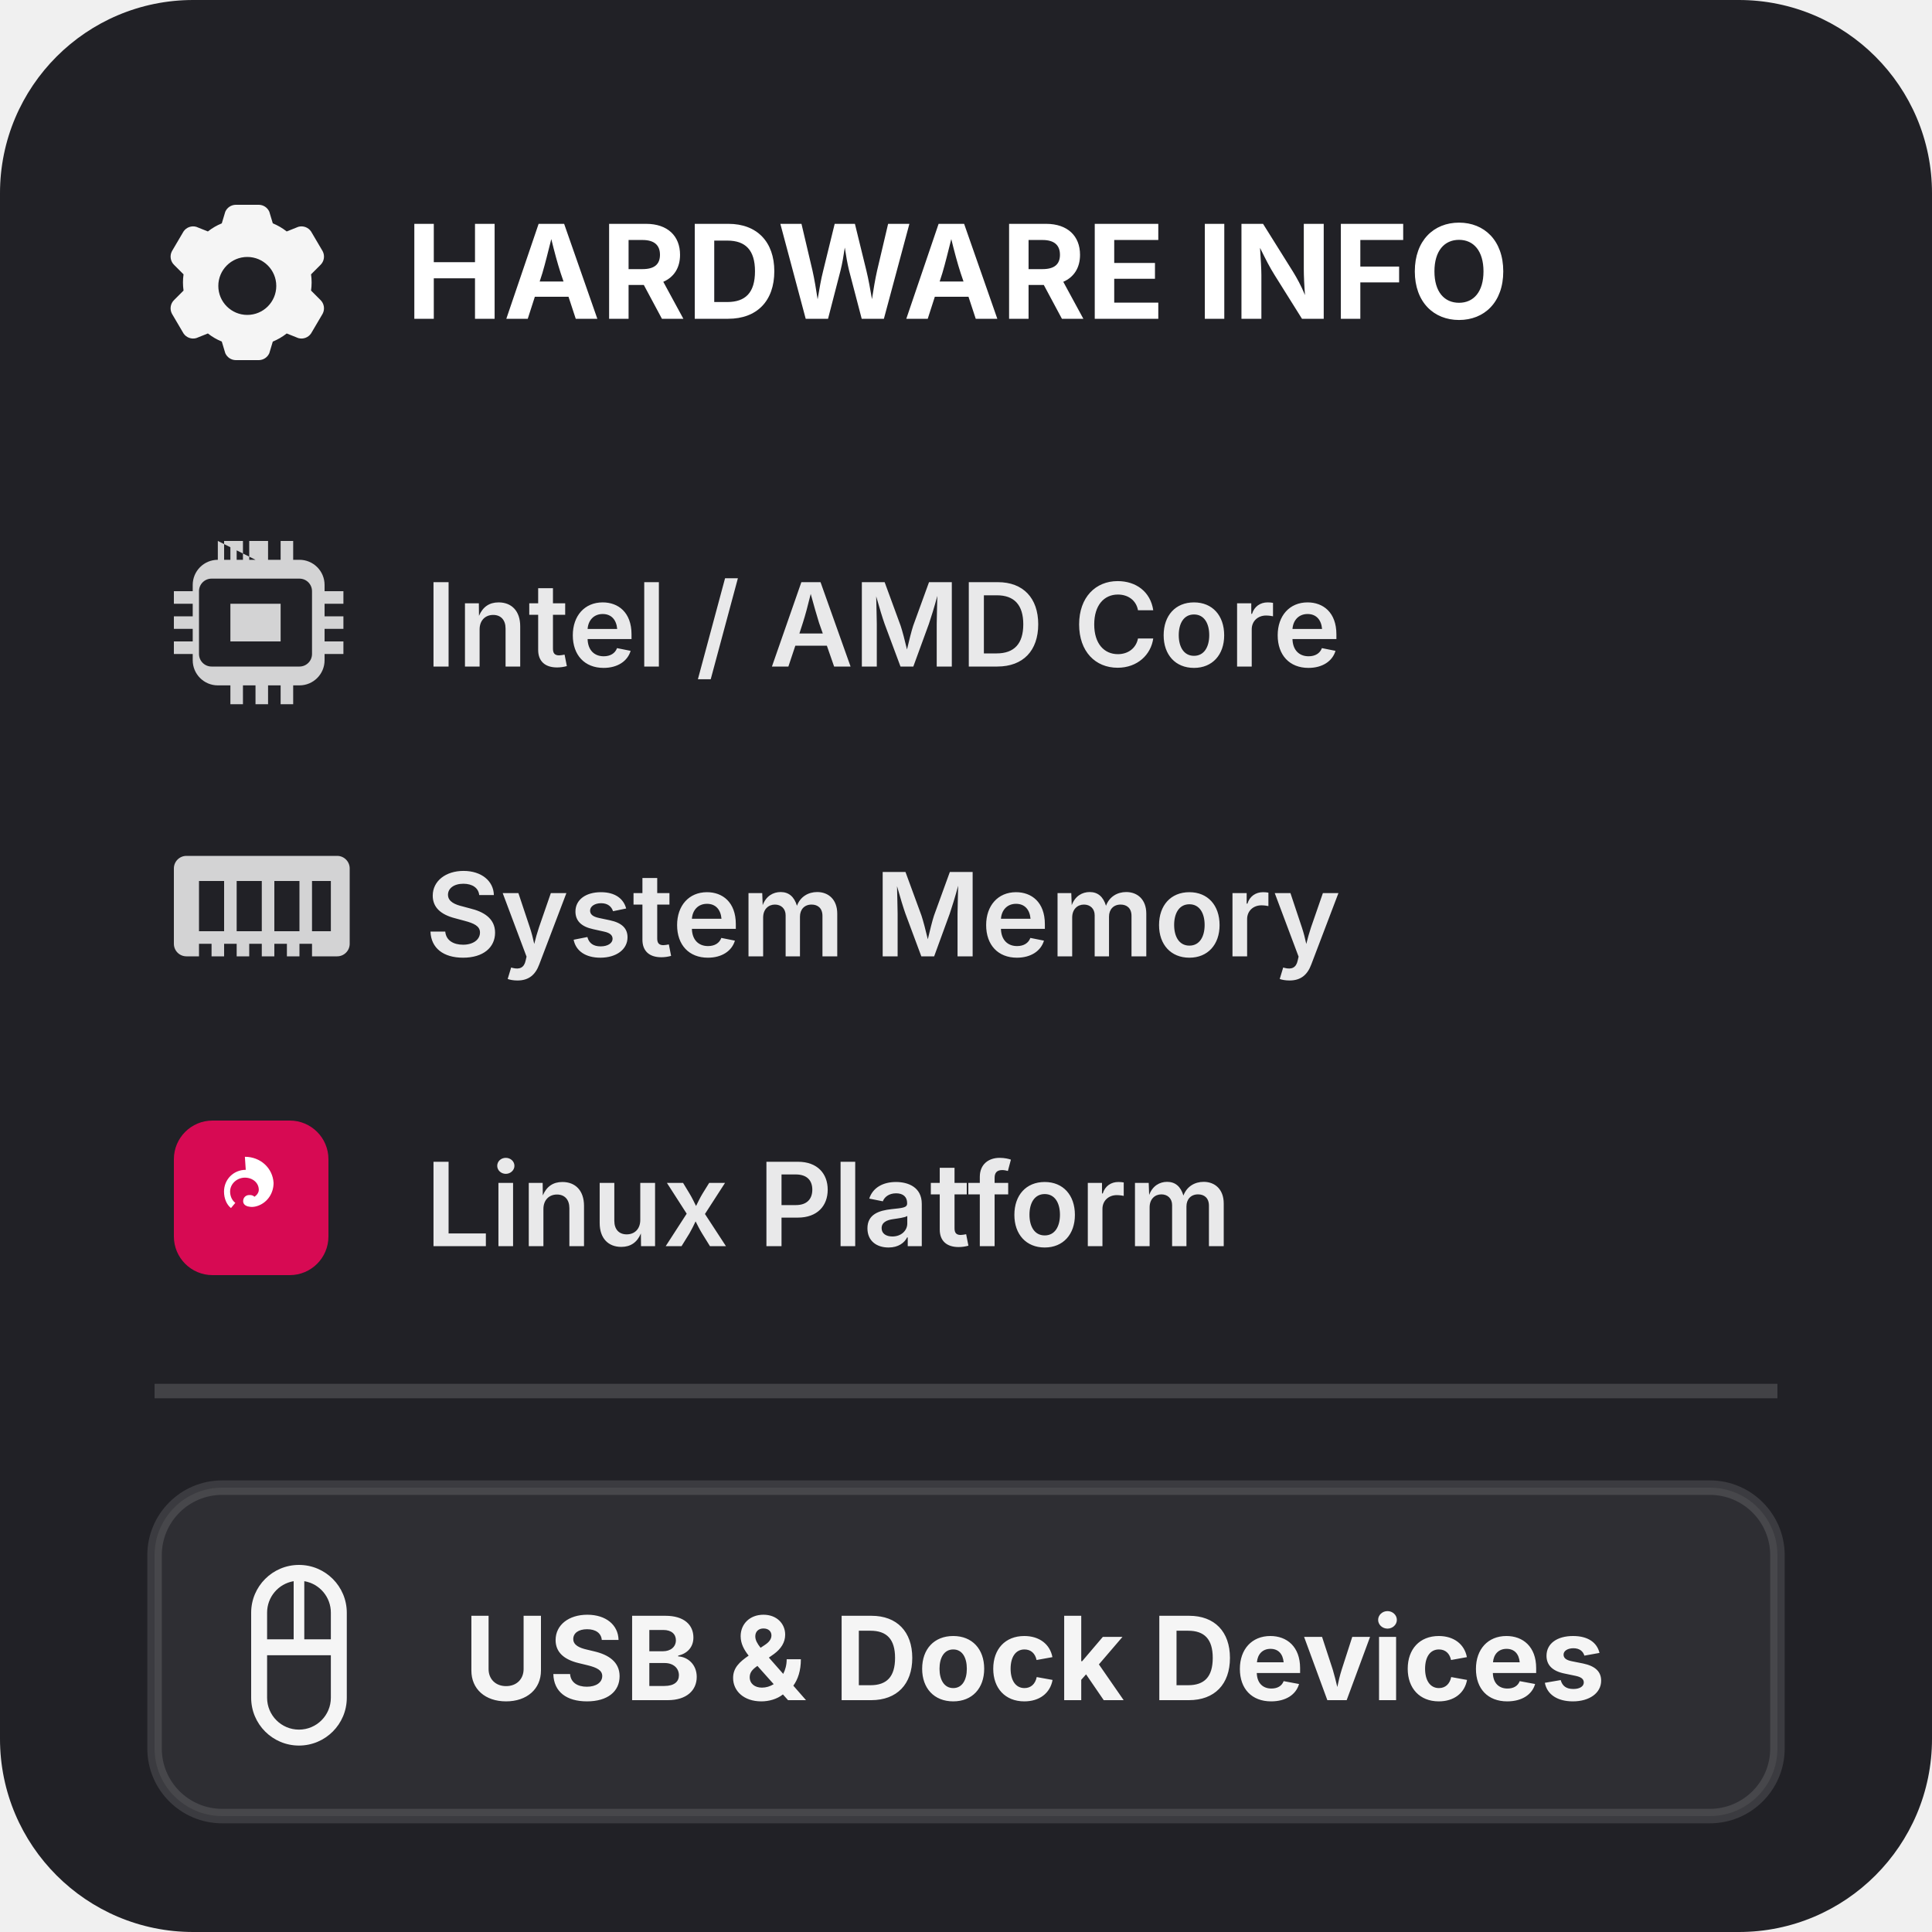
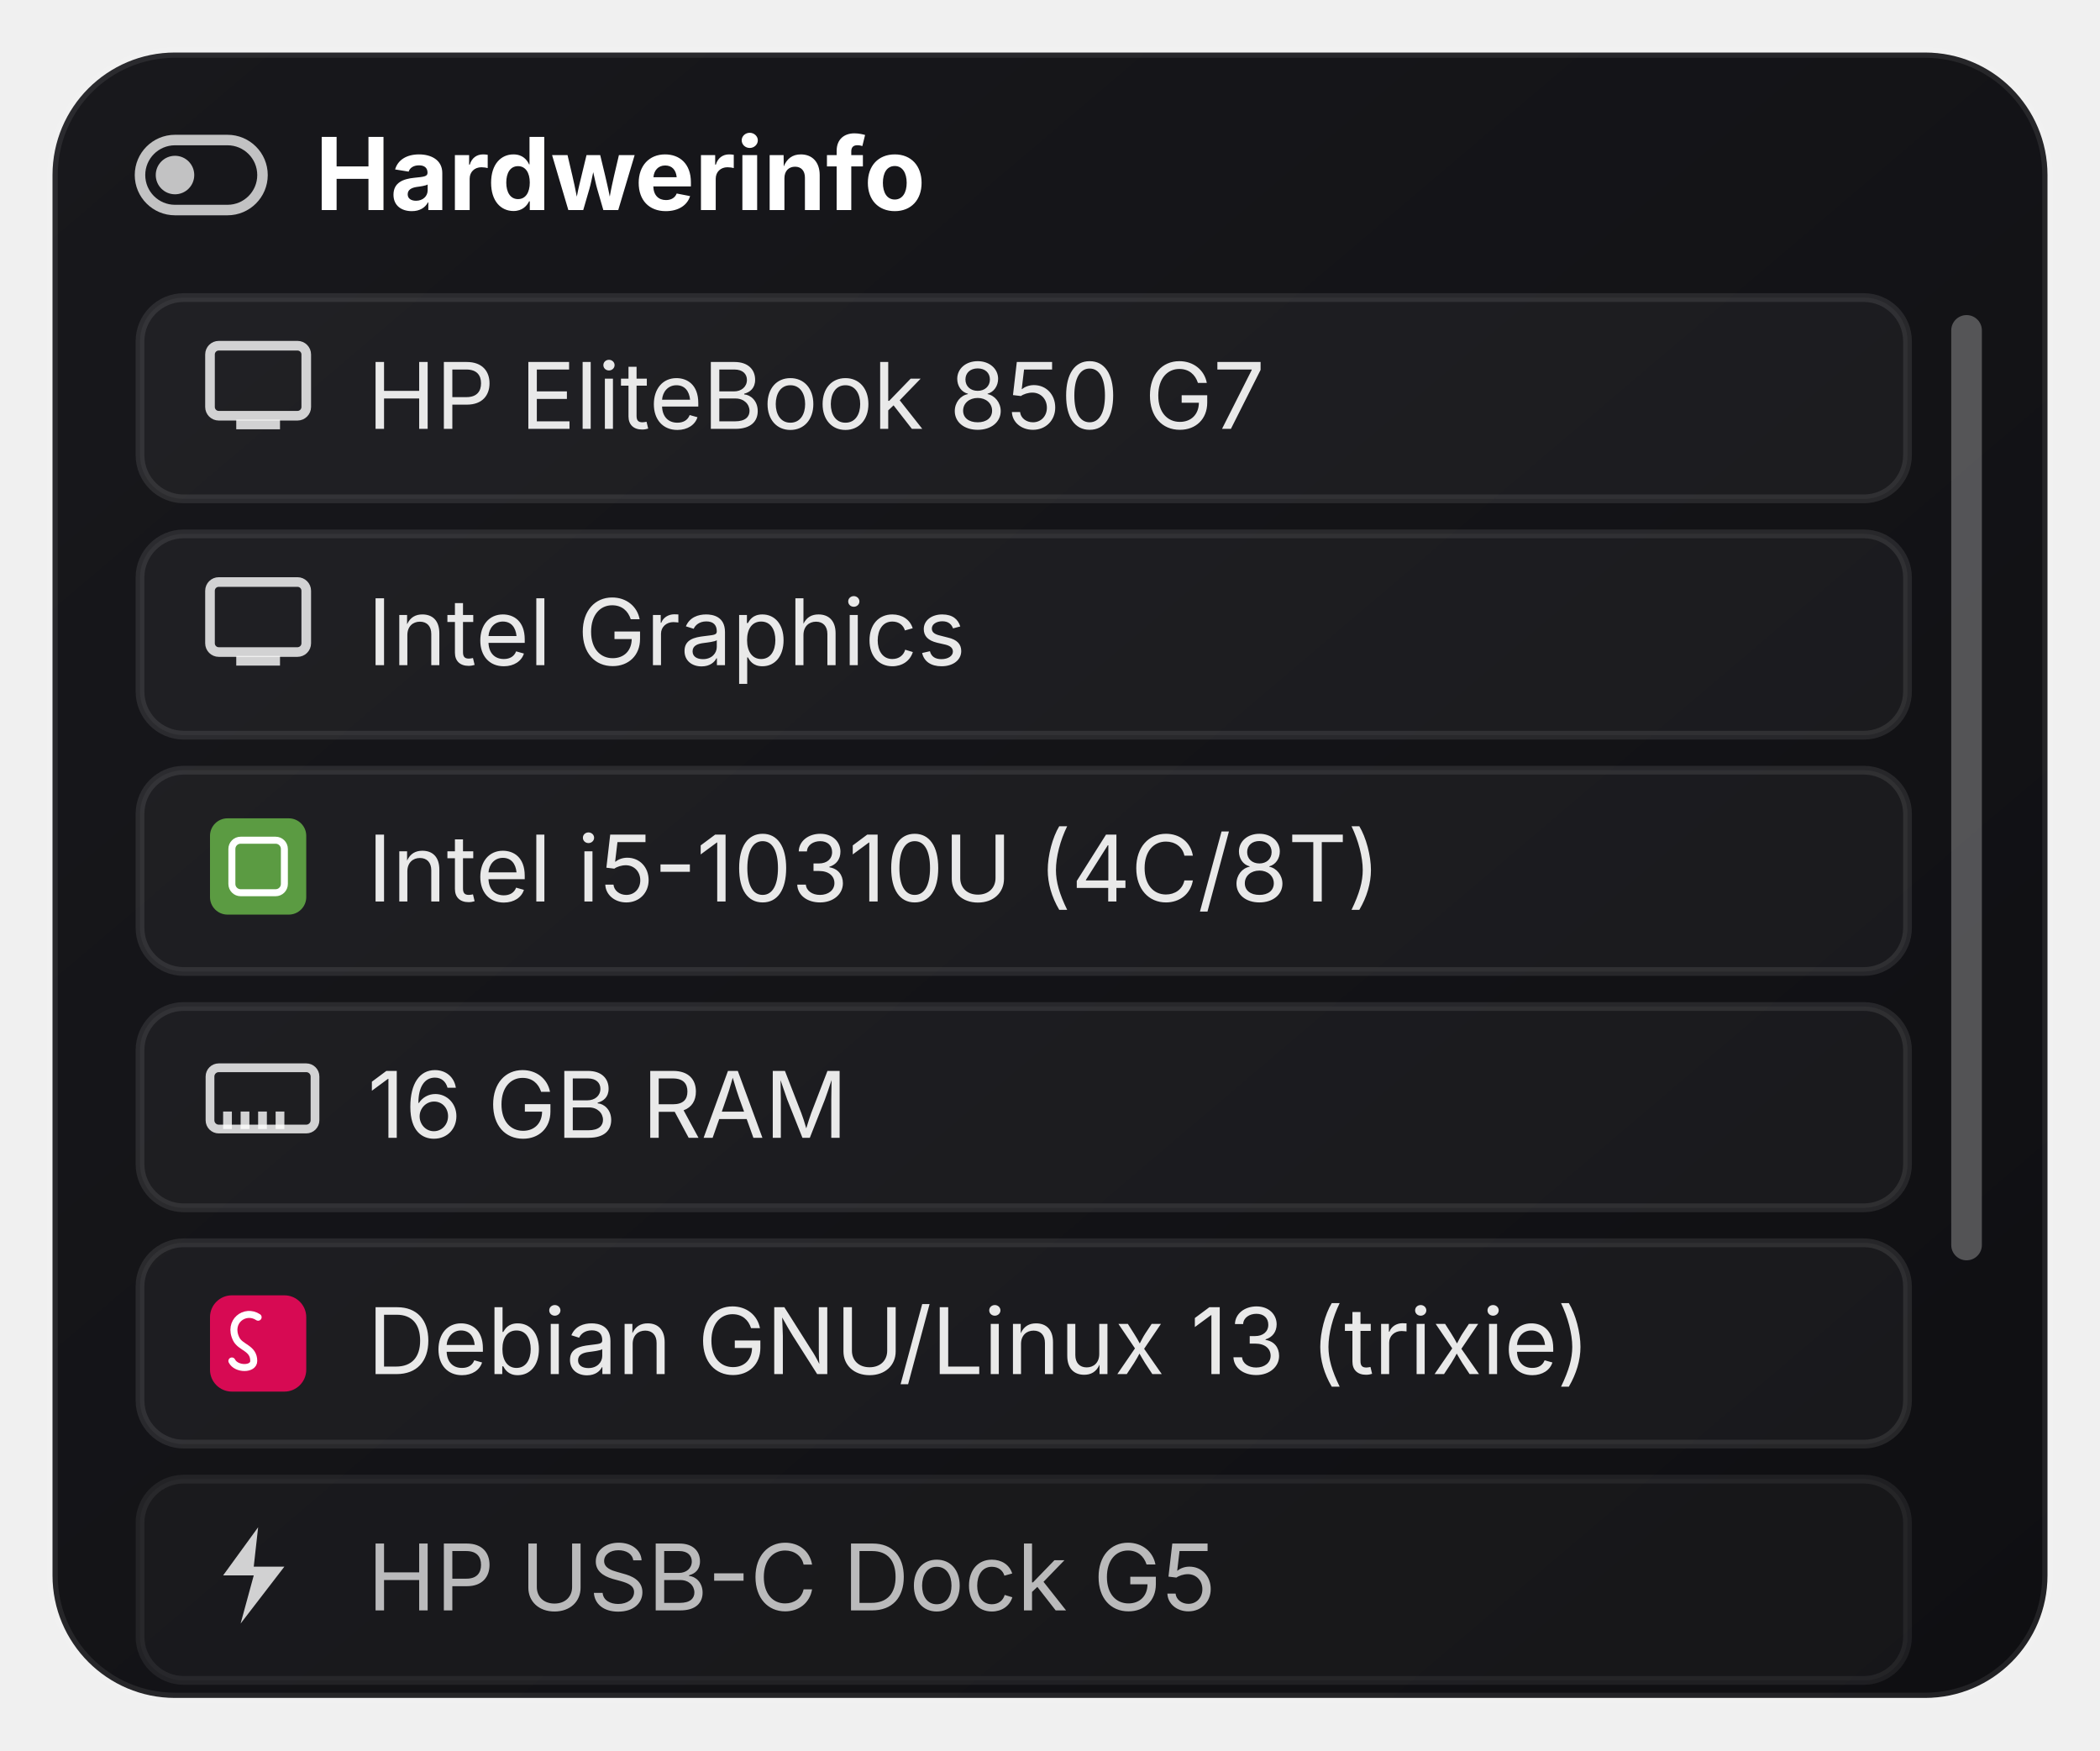
- <svg xmlns="http://www.w3.org/2000/svg" viewBox="0 0 200 200" width="200" height="200">
+ <svg xmlns="http://www.w3.org/2000/svg" viewBox="0 0 240 200" width="100%" height="100%">
  <defs>
-     <style>
-       .bg { fill: #212126; }
-       .icon { fill: #ffffff; opacity: 0.95; }
-       .icon-dim { fill: #ffffff; opacity: 0.8; }
-       .text-title { font-family: system-ui, -apple-system, sans-serif; font-size: 13.5px; font-weight: bold; fill: #ffffff; }
-       .text-label { font-family: system-ui, -apple-system, sans-serif; font-size: 12px; font-weight: 600; fill: #ffffff; opacity: 0.9; }
-       .card-bg { fill: rgba(255, 255, 255, 0.06); stroke: rgba(255, 255, 255, 0.12); stroke-width: 1.5; }
-       .card-text { font-family: system-ui, -apple-system, sans-serif; font-size: 12px; font-weight: bold; fill: #ffffff; opacity: 0.95; }
-       .separator { stroke: rgba(255, 255, 255, 0.15); stroke-width: 1.5; }
-     </style>
+     <linearGradient id="bgGrad" x1="0%" y1="0%" x2="100%" y2="100%">
+       <stop offset="0%" stop-color="#18181c" />
+       <stop offset="100%" stop-color="#0f0f12" />
+     </linearGradient>
+     <filter id="cardShadow" x="-5%" y="-5%" width="110%" height="110%">
+       <feDropShadow dx="0" dy="2" stdDeviation="3" flood-opacity="0.3" />
+     </filter>
  </defs>
-   <rect width="200" height="200" rx="20" class="bg" />
-   <g transform="translate(16, 20)">
-     <path class="icon" transform="scale(1.2)" d="M7 1a1 1 0 0 0-.9 0.6l-.3 1a5 5 0 0 0-1.2.7l-1-.4a1 1 0 0 0-1.1.4l-1 1.7a1 1 0 0 0 .2 1.2l.8.8a5 5 0 0 0 0 1.4l-.8.8a1 1 0 0 0-.2 1.2l1 1.7a1 1 0 0 0 1.1.4l1-.4a5 5 0 0 0 1.2.7l.3 1a1 1 0 0 0 .9.6h2a1 1 0 0 0 .9-.6l.3-1a5 5 0 0 0 1.2-.7l1 .4a1 1 0 0 0 1.1-.4l1-1.7a1 1 0 0 0-.2-1.2l-.8-.8a5 5 0 0 0 0-1.4l.8-.8a1 1 0 0 0 .2-1.2l-1-1.7a1 1 0 0 0-1.1-.4l-1 .4a5 5 0 0 0-1.2-.7l-.3-1a1 1 0 0 0-.9-.6H7zm1 4.5A2.5 2.5 0 1 1 8 10.5 2.5 2.5 0 0 1 8 5.5z" />
-     <text x="26" y="13" class="text-title">HARDWARE INFO</text>
+   <rect x="6" y="6" width="228" height="188" rx="14" fill="url(#bgGrad)" stroke="rgba(255, 255, 255, 0.08)" stroke-width="1.2" />
+   <g transform="translate(16, 15)">
+     <rect x="0" y="1" width="14" height="8" rx="4" fill="none" stroke="#e0e0e0" stroke-width="1.2" opacity="0.85" />
+     <circle cx="4" cy="5" r="2.2" fill="#e0e0e0" opacity="0.85" />
+     <text x="20" y="9" fill="#ffffff" font-family="system-ui, -apple-system, sans-serif" font-size="11.5" font-weight="700">Hardwerinfo</text>
  </g>
-   <g transform="translate(18, 56)">
-     <path class="icon-dim" transform="scale(1.3)" d="M3.5 0v1.5h1V0h1v1.5h1V0h1v1.5h1V0h1v1.5h.5A2 2 0 0 1 12 3.5V4h1.5v1H12v1h1.5v1H12v1h1.5v1H12v.5a2 2 0 0 1-2 2h-.5V13h-1v-1.5h-1V13h-1v-1.5h-1V13h-1v-1.5H3.5A2 2 0 0 1 1.5 9.5V9H0V8h1.5V7H0V6h1.5V5H0V4h1.5v-.5A2 2 0 0 1 3.5 1.5H4V0h1v1.5h1V0h1v1.5h-.5zm-.5 3a1 1 0 0 0-1 1v5a1 1 0 0 0 1 1h7a1 1 0 0 0 1-1V4a1 1 0 0 0-1-1H3zm1.5 2h4v3h-4V5z" />
-     <text x="26" y="13" class="text-label">Intel / AMD Core</text>
+   <rect x="223" y="36" width="3.5" height="108" rx="1.75" fill="rgba(255, 255, 255, 0.28)" />
+   <g transform="translate(16, 34)">
+     <rect width="202" height="23" rx="5" fill="rgba(255, 255, 255, 0.04)" stroke="rgba(255, 255, 255, 0.09)" stroke-width="1" />
+     <rect x="8" y="5.5" width="11" height="8" rx="1" fill="none" stroke="#ffffff" stroke-width="1.1" opacity="0.8" />
+     <line x1="11" y1="14.5" x2="16" y2="14.5" stroke="#ffffff" stroke-width="1.1" opacity="0.8" />
+     <text x="26" y="15" fill="#ffffff" font-family="system-ui, -apple-system, sans-serif" font-size="10.5" opacity="0.9">HP EliteBook 850 G7</text>
  </g>
-   <g transform="translate(18, 86)">
-     <path class="icon-dim" transform="scale(1.3)" d="M1 2a1 1 0 0 0-1 1v6a1 1 0 0 0 1 1h12a1 1 0 0 0 1-1V3a1 1 0 0 0-1-1H1zm1 2h2v4H2V4zm3 0h2v4H5V4zm3 0h2v4H8V4zm3 0h1.5v4H11V4zm-9 5h1v1H2V9zm2 0h1v1H4V9zm2 0h1v1H6V9zm2 0h1v1H8V9zm2 0h1v1h-1V9z" />
-     <text x="26" y="13" class="text-label">System Memory</text>
+   <g transform="translate(16, 61)">
+     <rect width="202" height="23" rx="5" fill="rgba(255, 255, 255, 0.04)" stroke="rgba(255, 255, 255, 0.09)" stroke-width="1" />
+     <rect x="8" y="5.5" width="11" height="8" rx="1" fill="none" stroke="#ffffff" stroke-width="1.1" opacity="0.8" />
+     <line x1="11" y1="14.5" x2="16" y2="14.5" stroke="#ffffff" stroke-width="1.1" opacity="0.8" />
+     <text x="26" y="15" fill="#ffffff" font-family="system-ui, -apple-system, sans-serif" font-size="10.5" opacity="0.9">Intel Graphics</text>
  </g>
-   <g transform="translate(18, 116)">
-     <rect x="0" y="0" width="16" height="16" rx="4" fill="#D70A53" />
-     <path fill="#ffffff" transform="translate(1.5, 1.5) scale(0.9)" d="M6.5 2.5c1.8 0 3.2 1.3 3.3 3 0 1.2-.7 2.2-1.7 2.6-.5.2-.9.2-1.3.1-.3-.1-.5-.3-.5-.6 0-.4.3-.7.7-.7.2 0 .4 0 .6.2.3-.2.5-.5.5-.8 0-.8-.7-1.4-1.6-1.4-.9 0-1.7.7-1.7 1.6 0 .5.2 1 .6 1.3l-.5.6c-.5-.4-.8-1.1-.8-1.9 0-1.4 1.1-2.5 2.5-2.5z" />
-     <text x="26" y="13" class="text-label">Linux Platform</text>
+   <g transform="translate(16, 88)">
+     <rect width="202" height="23" rx="5" fill="rgba(255, 255, 255, 0.04)" stroke="rgba(255, 255, 255, 0.09)" stroke-width="1" />
+     <rect x="8" y="5.5" width="11" height="11" rx="2" fill="#5b9b42" />
+     <rect x="10.5" y="8" width="6" height="6" rx="1" fill="none" stroke="#ffffff" stroke-width="0.8" />
+     <text x="26" y="15" fill="#ffffff" font-family="system-ui, -apple-system, sans-serif" font-size="10.5" opacity="0.9">Intel i5-10310U (4C/8T)</text>
  </g>
-   <line x1="16" y1="144" x2="184" y2="144" class="separator" />
-   <g transform="translate(16, 154)">
-     <rect width="168" height="34" rx="7" class="card-bg" />
-     <g transform="translate(10, 8)">
-       <path class="icon" transform="scale(1.1)" d="M4.5 0A4.5 4.5 0 0 0 0 4.5v8A4.5 4.5 0 0 0 4.5 17 4.5 4.5 0 0 0 9 12.5v-8A4.5 4.5 0 0 0 4.5 0zm-3 4.5A3 3 0 0 1 4 1.53v5.47H1.5V4.5zm6 0V7H5V1.53a3 3 0 0 1 2.5 2.97zM1.5 8.5H7.5v4A3 3 0 0 1 4.5 15.5 3 3 0 0 1 1.5 12.5v-4z" />
-     </g>
-     <text x="32" y="22" class="card-text">USB &amp; Dock Devices</text>
+   <g transform="translate(16, 115)">
+     <rect width="202" height="23" rx="5" fill="rgba(255, 255, 255, 0.04)" stroke="rgba(255, 255, 255, 0.09)" stroke-width="1" />
+     <rect x="8" y="7" width="12" height="7" rx="1" fill="none" stroke="#ffffff" stroke-width="1" opacity="0.8" />
+     <line x1="10" y1="12" x2="10" y2="14" stroke="#ffffff" stroke-width="1" opacity="0.8" />
+     <line x1="12" y1="12" x2="12" y2="14" stroke="#ffffff" stroke-width="1" opacity="0.8" />
+     <line x1="14" y1="12" x2="14" y2="14" stroke="#ffffff" stroke-width="1" opacity="0.8" />
+     <line x1="16" y1="12" x2="16" y2="14" stroke="#ffffff" stroke-width="1" opacity="0.8" />
+     <text x="26" y="15" fill="#ffffff" font-family="system-ui, -apple-system, sans-serif" font-size="10.5" opacity="0.9">16 GB RAM</text>
+   </g>
+   <g transform="translate(16, 142)">
+     <rect width="202" height="23" rx="5" fill="rgba(255, 255, 255, 0.04)" stroke="rgba(255, 255, 255, 0.09)" stroke-width="1" />
+     <rect x="8" y="6" width="11" height="11" rx="2.5" fill="#d70a53" />
+     <path d="M13.5 8.5 C12 7.5, 10 9, 11 11 C11.5 12, 13 12, 13 13.5 C13 14.5, 11 14.5, 10.5 13.5" fill="none" stroke="#ffffff" stroke-width="0.8" stroke-linecap="round" />
+     <text x="26" y="15" fill="#ffffff" font-family="system-ui, -apple-system, sans-serif" font-size="10.5" opacity="0.9">Debian GNU/Linux 13 (trixie)</text>
+   </g>
+   <g transform="translate(16, 169)">
+     <rect width="202" height="23" rx="5" fill="rgba(255, 255, 255, 0.04)" stroke="rgba(255, 255, 255, 0.09)" stroke-width="1" opacity="0.7" />
+     <path d="M13.5 5.5 L9.5 11 L13 11 L11.5 16.5 L16.5 10 L13 10 Z" fill="#ffffff" opacity="0.8" />
+     <text x="26" y="15" fill="#ffffff" font-family="system-ui, -apple-system, sans-serif" font-size="10.5" opacity="0.7">HP USB-C Dock G5</text>
  </g>
</svg>
